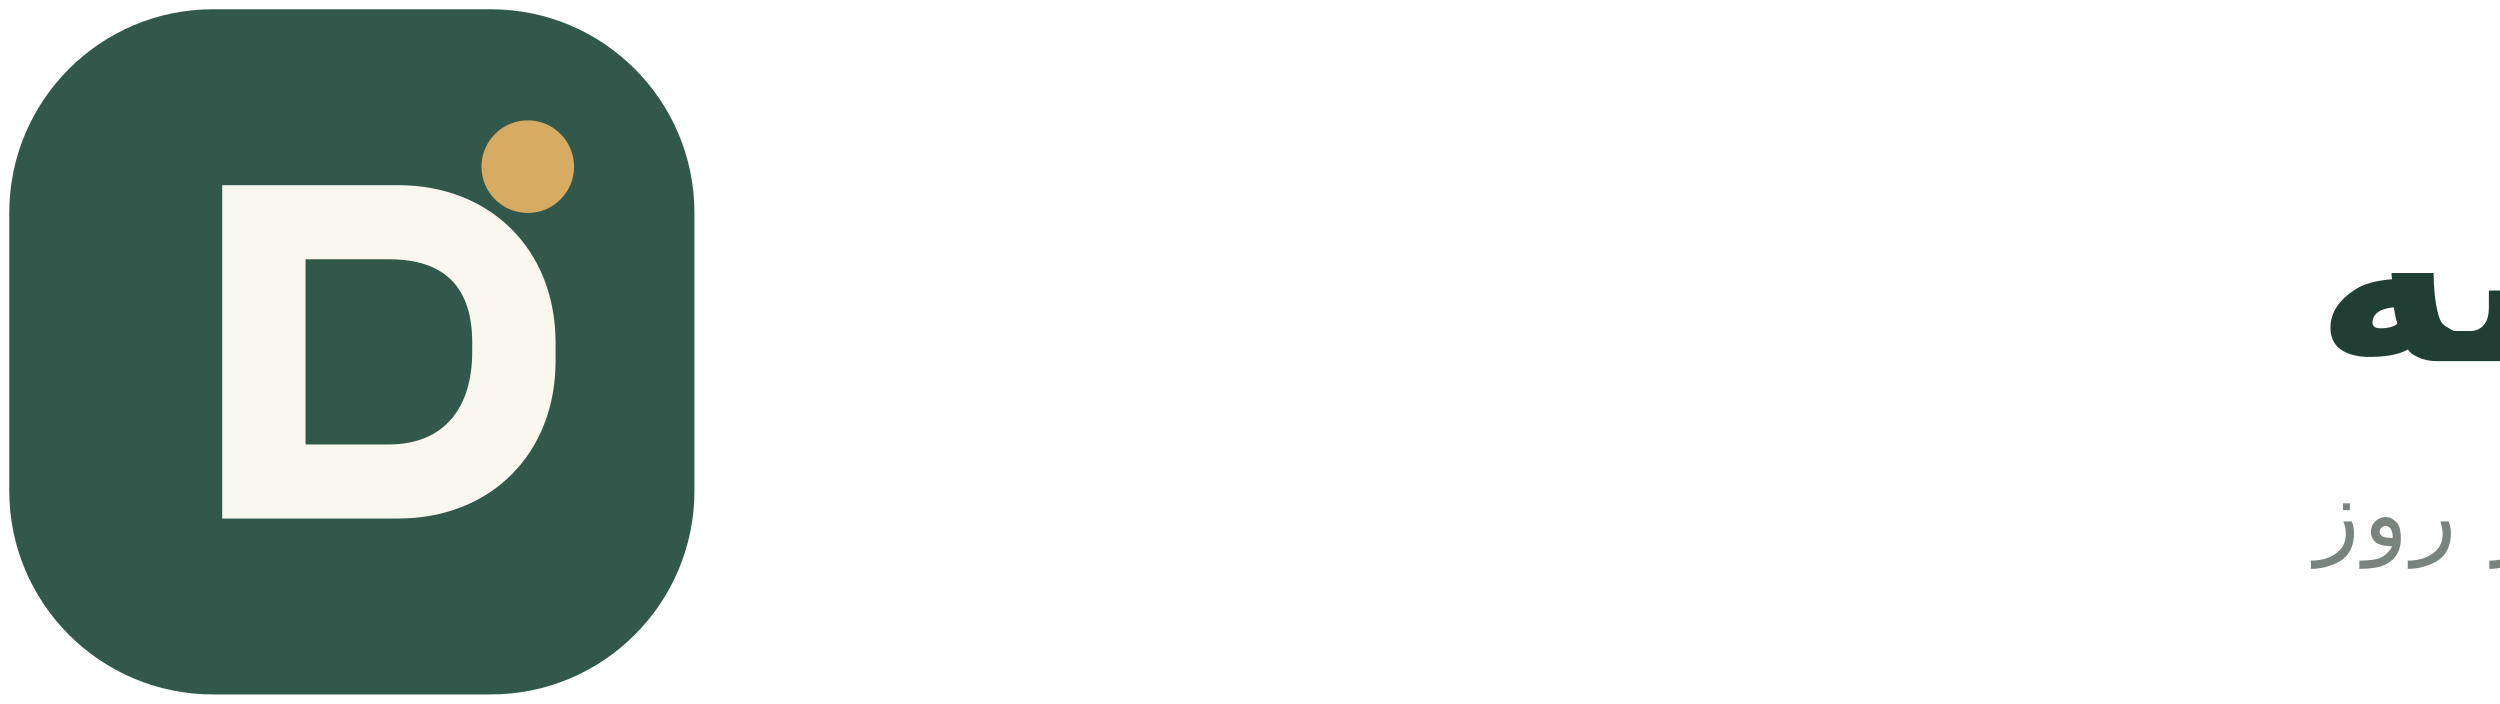
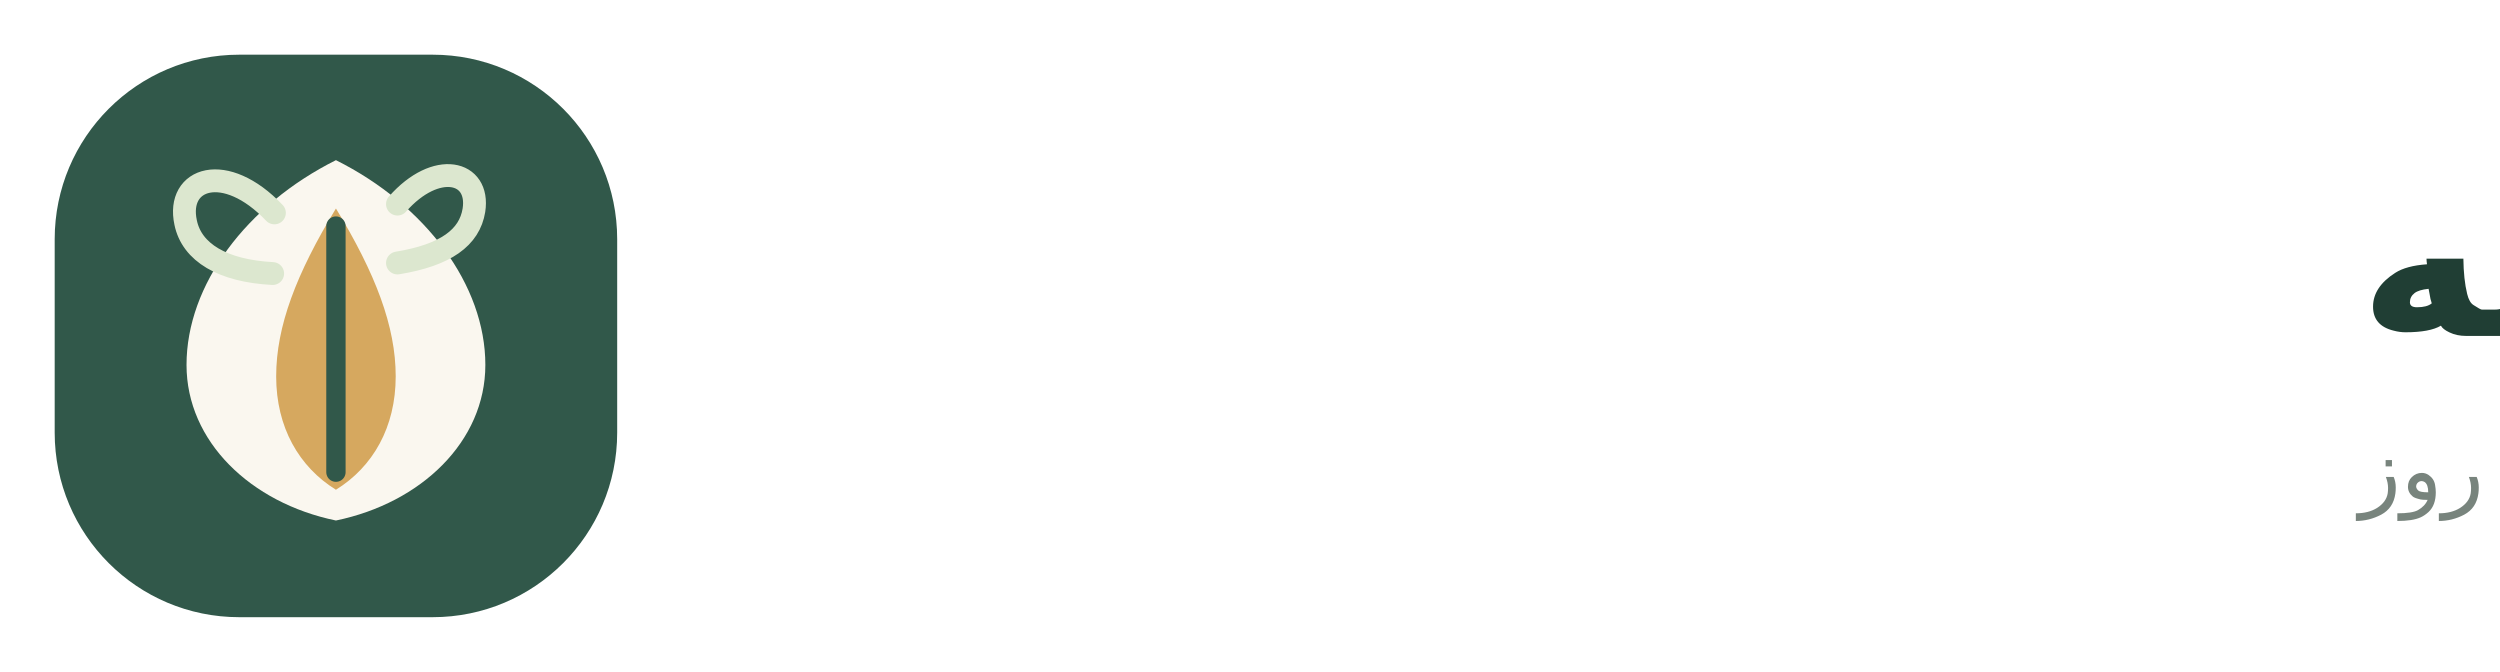
- <svg xmlns="http://www.w3.org/2000/svg" width="270" height="76" viewBox="0 0 270 76">
-   <rect x="1" y="1" width="74" height="74" rx="22" fill="#31584a" />
-   <path d="M24 20h19c10 0 17 7 17 17v2c0 10-7 17-17 17H24V20zm9 8v20h9c6 0 9-4 9-10v-1c0-6-3-9-9-9h-9z" fill="#faf7ef" />
-   <circle cx="57" cy="18" r="5" fill="#d7ab61" />
-   <text x="250" y="39" text-anchor="end" direction="rtl" font-family="sans-serif" font-size="26" font-weight="800" fill="#203e34">مزه‌دونه</text>
-   <text x="250" y="59" text-anchor="end" direction="rtl" font-family="sans-serif" font-size="10" letter-spacing=".4" fill="#78847d">خوش‌خوراکِ هر روز</text>
+ <svg xmlns="http://www.w3.org/2000/svg" width="320" height="86" viewBox="0 0 320 86" fill="none">
+   <g transform="translate(7 7) scale(1.125)">
+     <rect width="64" height="64" rx="21" fill="#31584A" />
+     <path d="M32 12c-10.2 5.1-17 14.2-17 23.3 0 8.7 7.3 15.7 17 17.7 9.7-2 17-9 17-17.7C49 26.2 42.2 17.1 32 12Z" fill="#FAF7EF" />
+     <path d="M32 17.5c-4.5 7.4-6.8 13.4-6.8 19.1 0 5.8 2.6 10.3 6.8 12.9 4.2-2.6 6.8-7.1 6.8-12.9 0-5.7-2.3-11.7-6.8-19.1Z" fill="#D6A85F" />
+     <path d="M32 19.5v28" stroke="#31584A" stroke-width="2.2" stroke-linecap="round" />
+     <path d="M25 18c-5.6-5.9-11.2-4-10.1 1.1.7 3.4 4.2 5.5 9.9 5.8M39 17c4.4-5 9.4-3.8 8.7.7-.5 3.1-3.2 5.1-8.7 6" stroke="#DCE7CF" stroke-width="2.6" stroke-linecap="round" />
+   </g>
+   <text x="302" y="43" text-anchor="end" direction="rtl" font-family="Vazirmatn, Tahoma, sans-serif" font-size="27" font-weight="800" fill="#203E34">مزه‌دونه</text>
+   <text x="302" y="64" text-anchor="end" direction="rtl" font-family="Vazirmatn, Tahoma, sans-serif" font-size="11" fill="#78847D">خوش‌خوراکِ هر روز</text>
</svg>
